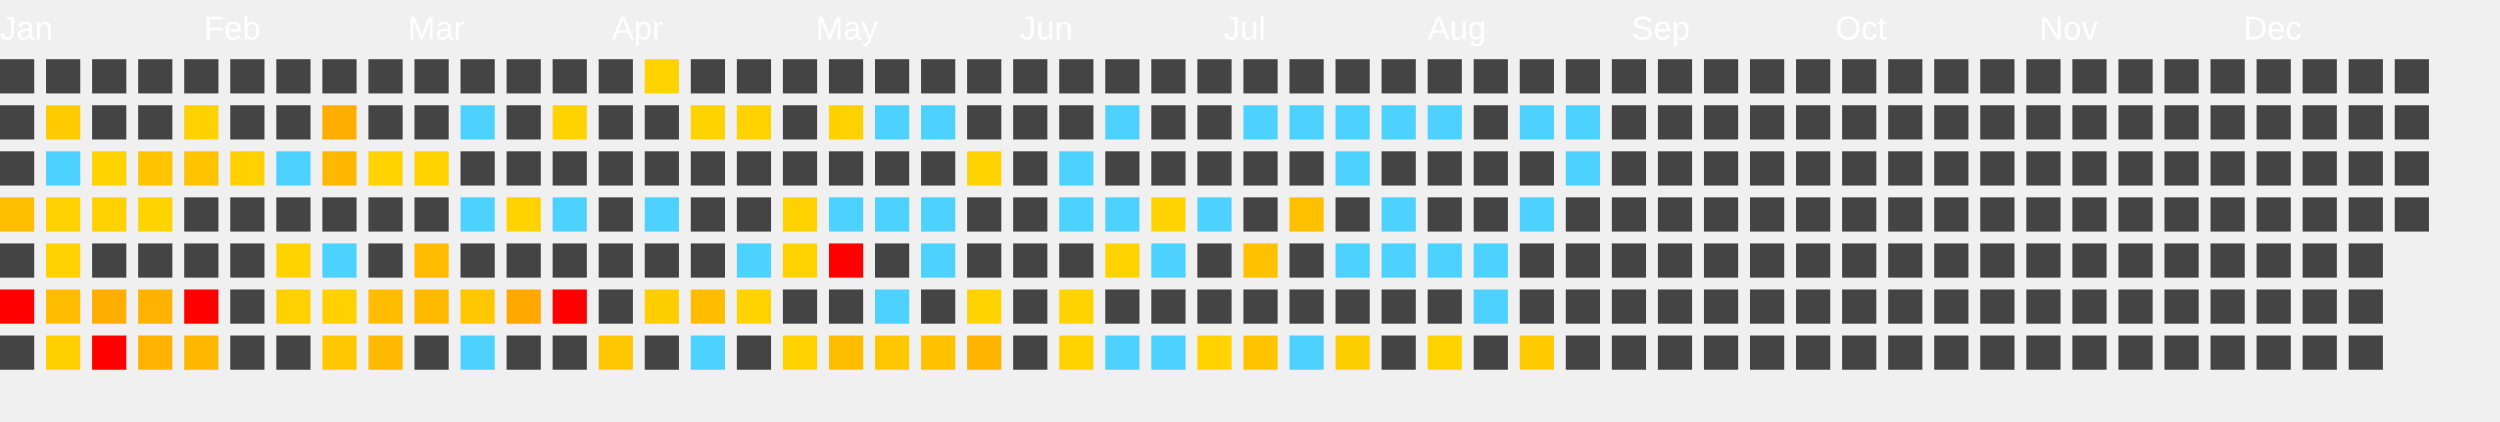
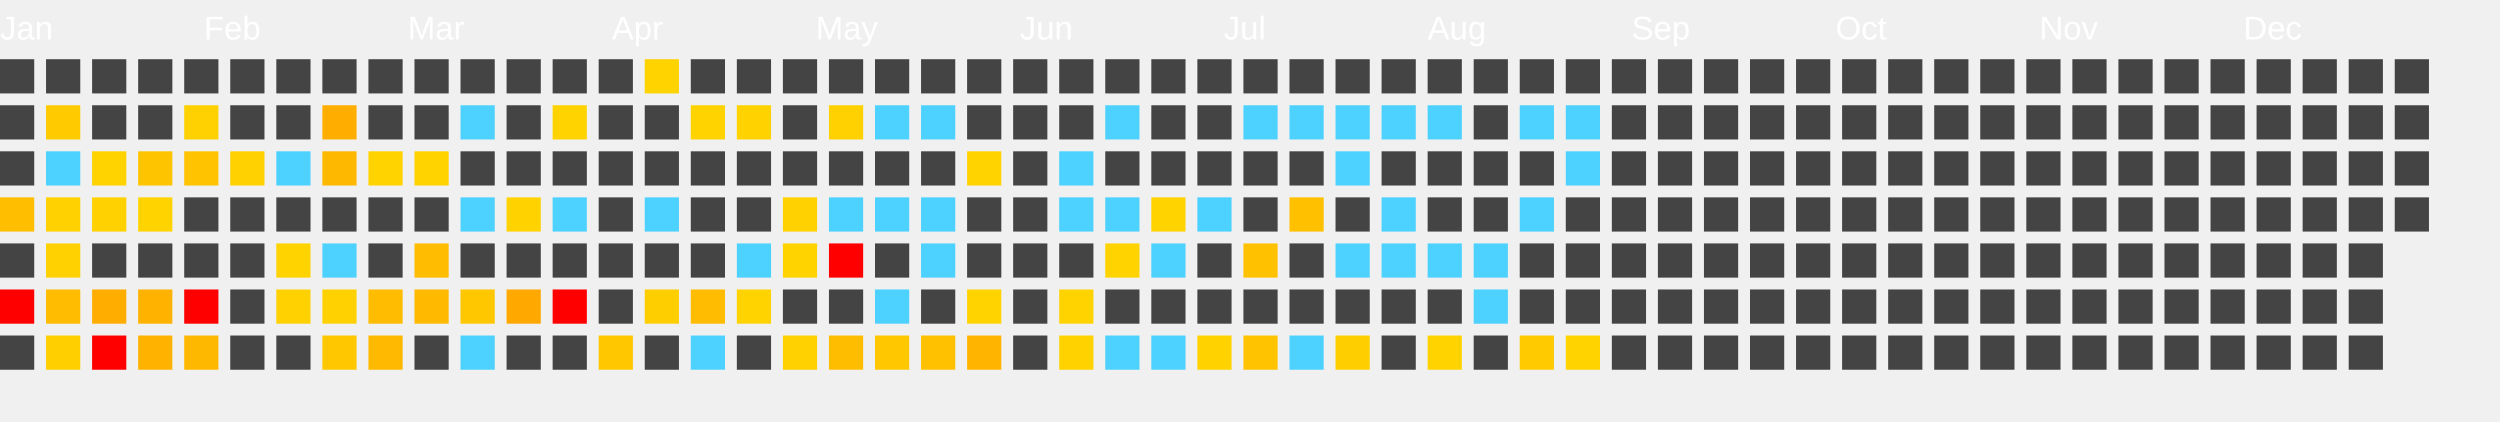
<svg xmlns="http://www.w3.org/2000/svg" baseProfile="full" height="32mm" version="1.1" viewBox="0,0,190,32" width="190mm">
  <defs />
  <rect fill="none" height="32" width="190" x="0" y="0" />
  <text fill="#FFFFFF" style="font-size:2.5px; font-family:Arial" x="0.0" y="3.0">Jan</text>
  <text fill="#FFFFFF" style="font-size:2.5px; font-family:Arial" x="15.5" y="3.0">Feb</text>
  <text fill="#FFFFFF" style="font-size:2.5px; font-family:Arial" x="31.0" y="3.0">Mar</text>
  <text fill="#FFFFFF" style="font-size:2.5px; font-family:Arial" x="46.5" y="3.0">Apr</text>
  <text fill="#FFFFFF" style="font-size:2.5px; font-family:Arial" x="62.0" y="3.0">May</text>
  <text fill="#FFFFFF" style="font-size:2.5px; font-family:Arial" x="77.5" y="3.0">Jun</text>
  <text fill="#FFFFFF" style="font-size:2.5px; font-family:Arial" x="93.0" y="3.0">Jul</text>
  <text fill="#FFFFFF" style="font-size:2.5px; font-family:Arial" x="108.5" y="3.0">Aug</text>
  <text fill="#FFFFFF" style="font-size:2.5px; font-family:Arial" x="124.0" y="3.0">Sep</text>
  <text fill="#FFFFFF" style="font-size:2.5px; font-family:Arial" x="139.5" y="3.0">Oct</text>
  <text fill="#FFFFFF" style="font-size:2.5px; font-family:Arial" x="155.0" y="3.0">Nov</text>
  <text fill="#FFFFFF" style="font-size:2.5px; font-family:Arial" x="170.5" y="3.0">Dec</text>
  <rect fill="#444444" height="2.6" width="2.6" x="0.0" y="4.5" />
  <rect fill="#444444" height="2.6" width="2.6" x="0.0" y="8.0" />
  <rect fill="#444444" height="2.6" width="2.6" x="0.0" y="11.5" />
  <rect fill="#ffbe00" height="2.6" width="2.6" x="0.0" y="15.0" />
  <rect fill="#444444" height="2.6" width="2.6" x="0.0" y="18.5" />
  <rect fill="red" height="2.6" width="2.6" x="0.0" y="22.0" />
  <rect fill="#444444" height="2.6" width="2.6" x="0.0" y="25.5" />
  <rect fill="#444444" height="2.6" width="2.6" x="3.5" y="4.5" />
  <rect fill="#ffcb00" height="2.6" width="2.6" x="3.5" y="8.0" />
  <rect fill="#4dd2ff" height="2.6" width="2.6" x="3.5" y="11.5" />
  <rect fill="#ffd100" height="2.6" width="2.6" x="3.5" y="15.0" />
  <rect fill="#ffd100" height="2.6" width="2.6" x="3.5" y="18.5" />
  <rect fill="#ffbc00" height="2.6" width="2.6" x="3.5" y="22.0" />
  <rect fill="#ffcf00" height="2.6" width="2.6" x="3.5" y="25.5" />
  <rect fill="#444444" height="2.6" width="2.6" x="7.0" y="4.5" />
  <rect fill="#444444" height="2.6" width="2.6" x="7.0" y="8.0" />
  <rect fill="#ffd300" height="2.6" width="2.6" x="7.0" y="11.5" />
  <rect fill="#ffd100" height="2.6" width="2.6" x="7.0" y="15.0" />
  <rect fill="#444444" height="2.6" width="2.6" x="7.0" y="18.5" />
  <rect fill="#ffae00" height="2.6" width="2.6" x="7.0" y="22.0" />
  <rect fill="red" height="2.6" width="2.6" x="7.0" y="25.5" />
  <rect fill="#444444" height="2.6" width="2.6" x="10.5" y="4.5" />
  <rect fill="#444444" height="2.6" width="2.6" x="10.5" y="8.0" />
  <rect fill="#ffc400" height="2.6" width="2.6" x="10.5" y="11.5" />
  <rect fill="#ffd300" height="2.6" width="2.6" x="10.5" y="15.0" />
  <rect fill="#444444" height="2.6" width="2.6" x="10.5" y="18.5" />
  <rect fill="#ffb200" height="2.6" width="2.6" x="10.5" y="22.0" />
  <rect fill="#ffb200" height="2.6" width="2.6" x="10.5" y="25.5" />
  <rect fill="#444444" height="2.6" width="2.6" x="14.0" y="4.5" />
  <rect fill="#ffd100" height="2.6" width="2.6" x="14.0" y="8.0" />
  <rect fill="#ffc300" height="2.6" width="2.6" x="14.0" y="11.5" />
  <rect fill="#444444" height="2.6" width="2.6" x="14.0" y="15.0" />
  <rect fill="#444444" height="2.6" width="2.6" x="14.0" y="18.5" />
  <rect fill="red" height="2.6" width="2.6" x="14.0" y="22.0" />
  <rect fill="#ffb800" height="2.6" width="2.6" x="14.0" y="25.5" />
  <rect fill="#444444" height="2.6" width="2.6" x="17.5" y="4.5" />
  <rect fill="#444444" height="2.6" width="2.6" x="17.5" y="8.0" />
  <rect fill="#ffd100" height="2.6" width="2.6" x="17.5" y="11.5" />
  <rect fill="#444444" height="2.6" width="2.6" x="17.5" y="15.0" />
  <rect fill="#444444" height="2.6" width="2.6" x="17.5" y="18.5" />
  <rect fill="#444444" height="2.6" width="2.6" x="17.5" y="22.0" />
  <rect fill="#444444" height="2.6" width="2.6" x="17.5" y="25.5" />
  <rect fill="#444444" height="2.6" width="2.6" x="21.0" y="4.5" />
  <rect fill="#444444" height="2.6" width="2.6" x="21.0" y="8.0" />
  <rect fill="#4dd2ff" height="2.6" width="2.6" x="21.0" y="11.5" />
  <rect fill="#444444" height="2.6" width="2.6" x="21.0" y="15.0" />
  <rect fill="#ffd300" height="2.6" width="2.6" x="21.0" y="18.5" />
  <rect fill="#ffd100" height="2.6" width="2.6" x="21.0" y="22.0" />
  <rect fill="#444444" height="2.6" width="2.6" x="21.0" y="25.5" />
  <rect fill="#444444" height="2.6" width="2.6" x="24.5" y="4.5" />
  <rect fill="#ffae00" height="2.6" width="2.6" x="24.5" y="8.0" />
  <rect fill="#ffb800" height="2.6" width="2.6" x="24.5" y="11.5" />
  <rect fill="#444444" height="2.6" width="2.6" x="24.5" y="15.0" />
  <rect fill="#4dd2ff" height="2.6" width="2.6" x="24.5" y="18.5" />
  <rect fill="#ffd100" height="2.6" width="2.6" x="24.5" y="22.0" />
  <rect fill="#ffc700" height="2.6" width="2.6" x="24.5" y="25.5" />
  <rect fill="#444444" height="2.6" width="2.6" x="28.0" y="4.5" />
  <rect fill="#444444" height="2.6" width="2.6" x="28.0" y="8.0" />
  <rect fill="#ffd300" height="2.6" width="2.6" x="28.0" y="11.5" />
  <rect fill="#444444" height="2.6" width="2.6" x="28.0" y="15.0" />
  <rect fill="#444444" height="2.6" width="2.6" x="28.0" y="18.5" />
  <rect fill="#ffbc00" height="2.6" width="2.6" x="28.0" y="22.0" />
  <rect fill="#ffb900" height="2.6" width="2.6" x="28.0" y="25.5" />
  <rect fill="#444444" height="2.6" width="2.6" x="31.5" y="4.5" />
  <rect fill="#444444" height="2.6" width="2.6" x="31.5" y="8.0" />
  <rect fill="#ffd300" height="2.6" width="2.6" x="31.5" y="11.5" />
  <rect fill="#444444" height="2.6" width="2.6" x="31.5" y="15.0" />
  <rect fill="#ffbc00" height="2.6" width="2.6" x="31.5" y="18.5" />
  <rect fill="#ffba00" height="2.6" width="2.6" x="31.5" y="22.0" />
  <rect fill="#444444" height="2.6" width="2.6" x="31.5" y="25.5" />
  <rect fill="#444444" height="2.6" width="2.6" x="35.0" y="4.5" />
  <rect fill="#4dd2ff" height="2.6" width="2.6" x="35.0" y="8.0" />
  <rect fill="#444444" height="2.6" width="2.6" x="35.0" y="11.5" />
  <rect fill="#4dd2ff" height="2.6" width="2.6" x="35.0" y="15.0" />
  <rect fill="#444444" height="2.6" width="2.6" x="35.0" y="18.5" />
  <rect fill="#ffc700" height="2.6" width="2.6" x="35.0" y="22.0" />
  <rect fill="#4dd2ff" height="2.6" width="2.6" x="35.0" y="25.5" />
  <rect fill="#444444" height="2.6" width="2.6" x="38.5" y="4.5" />
  <rect fill="#444444" height="2.6" width="2.6" x="38.5" y="8.0" />
  <rect fill="#444444" height="2.6" width="2.6" x="38.5" y="11.5" />
  <rect fill="#ffd200" height="2.6" width="2.6" x="38.5" y="15.0" />
  <rect fill="#444444" height="2.6" width="2.6" x="38.5" y="18.5" />
  <rect fill="#ffa900" height="2.6" width="2.6" x="38.5" y="22.0" />
  <rect fill="#444444" height="2.6" width="2.6" x="38.5" y="25.5" />
  <rect fill="#444444" height="2.6" width="2.6" x="42.0" y="4.5" />
  <rect fill="#ffd300" height="2.6" width="2.6" x="42.0" y="8.0" />
  <rect fill="#444444" height="2.6" width="2.6" x="42.0" y="11.5" />
  <rect fill="#4dd2ff" height="2.6" width="2.6" x="42.0" y="15.0" />
  <rect fill="#444444" height="2.6" width="2.6" x="42.0" y="18.5" />
  <rect fill="red" height="2.6" width="2.6" x="42.0" y="22.0" />
  <rect fill="#444444" height="2.6" width="2.6" x="42.0" y="25.5" />
  <rect fill="#444444" height="2.6" width="2.6" x="45.5" y="4.5" />
  <rect fill="#444444" height="2.6" width="2.6" x="45.5" y="8.0" />
  <rect fill="#444444" height="2.6" width="2.6" x="45.5" y="11.5" />
  <rect fill="#444444" height="2.6" width="2.6" x="45.5" y="15.0" />
  <rect fill="#444444" height="2.6" width="2.6" x="45.5" y="18.5" />
  <rect fill="#444444" height="2.6" width="2.6" x="45.5" y="22.0" />
  <rect fill="#ffc700" height="2.6" width="2.6" x="45.5" y="25.5" />
  <rect fill="#ffd300" height="2.6" width="2.6" x="49.0" y="4.5" />
  <rect fill="#444444" height="2.6" width="2.6" x="49.0" y="8.0" />
  <rect fill="#444444" height="2.6" width="2.6" x="49.0" y="11.5" />
  <rect fill="#4dd2ff" height="2.6" width="2.6" x="49.0" y="15.0" />
  <rect fill="#444444" height="2.6" width="2.6" x="49.0" y="18.5" />
  <rect fill="#ffce00" height="2.6" width="2.6" x="49.0" y="22.0" />
  <rect fill="#444444" height="2.6" width="2.6" x="49.0" y="25.5" />
  <rect fill="#444444" height="2.6" width="2.6" x="52.5" y="4.5" />
  <rect fill="#ffd300" height="2.6" width="2.6" x="52.5" y="8.0" />
  <rect fill="#444444" height="2.6" width="2.6" x="52.5" y="11.5" />
  <rect fill="#444444" height="2.6" width="2.6" x="52.5" y="15.0" />
  <rect fill="#444444" height="2.6" width="2.6" x="52.5" y="18.5" />
  <rect fill="#ffbc00" height="2.6" width="2.6" x="52.5" y="22.0" />
  <rect fill="#4dd2ff" height="2.6" width="2.6" x="52.5" y="25.5" />
  <rect fill="#444444" height="2.6" width="2.6" x="56.0" y="4.5" />
  <rect fill="#ffd200" height="2.6" width="2.6" x="56.0" y="8.0" />
  <rect fill="#444444" height="2.6" width="2.6" x="56.0" y="11.5" />
  <rect fill="#444444" height="2.6" width="2.6" x="56.0" y="15.0" />
  <rect fill="#4dd2ff" height="2.6" width="2.6" x="56.0" y="18.5" />
  <rect fill="#ffd300" height="2.6" width="2.6" x="56.0" y="22.0" />
  <rect fill="#444444" height="2.6" width="2.6" x="56.0" y="25.5" />
  <rect fill="#444444" height="2.6" width="2.6" x="59.5" y="4.5" />
  <rect fill="#444444" height="2.6" width="2.6" x="59.5" y="8.0" />
  <rect fill="#444444" height="2.6" width="2.6" x="59.5" y="11.5" />
  <rect fill="#ffd100" height="2.6" width="2.6" x="59.5" y="15.0" />
  <rect fill="#ffd300" height="2.6" width="2.6" x="59.5" y="18.5" />
  <rect fill="#444444" height="2.6" width="2.6" x="59.5" y="22.0" />
  <rect fill="#ffd100" height="2.6" width="2.6" x="59.5" y="25.5" />
  <rect fill="#444444" height="2.6" width="2.6" x="63.0" y="4.5" />
  <rect fill="#ffd100" height="2.6" width="2.6" x="63.0" y="8.0" />
  <rect fill="#444444" height="2.6" width="2.6" x="63.0" y="11.5" />
  <rect fill="#4dd2ff" height="2.6" width="2.6" x="63.0" y="15.0" />
  <rect fill="red" height="2.6" width="2.6" x="63.0" y="18.5" />
  <rect fill="#444444" height="2.6" width="2.6" x="63.0" y="22.0" />
  <rect fill="#ffbd00" height="2.6" width="2.6" x="63.0" y="25.5" />
  <rect fill="#444444" height="2.6" width="2.6" x="66.5" y="4.5" />
  <rect fill="#4dd2ff" height="2.6" width="2.6" x="66.5" y="8.0" />
  <rect fill="#444444" height="2.6" width="2.6" x="66.5" y="11.5" />
  <rect fill="#4dd2ff" height="2.6" width="2.6" x="66.5" y="15.0" />
  <rect fill="#444444" height="2.6" width="2.6" x="66.5" y="18.5" />
  <rect fill="#4dd2ff" height="2.6" width="2.6" x="66.5" y="22.0" />
  <rect fill="#ffc700" height="2.6" width="2.6" x="66.5" y="25.5" />
  <rect fill="#444444" height="2.6" width="2.6" x="70.0" y="4.5" />
  <rect fill="#4dd2ff" height="2.6" width="2.6" x="70.0" y="8.0" />
  <rect fill="#444444" height="2.6" width="2.6" x="70.0" y="11.5" />
  <rect fill="#4dd2ff" height="2.6" width="2.6" x="70.0" y="15.0" />
  <rect fill="#4dd2ff" height="2.6" width="2.6" x="70.0" y="18.5" />
  <rect fill="#444444" height="2.6" width="2.6" x="70.0" y="22.0" />
  <rect fill="#ffc100" height="2.6" width="2.6" x="70.0" y="25.5" />
  <rect fill="#444444" height="2.6" width="2.6" x="73.5" y="4.5" />
  <rect fill="#444444" height="2.6" width="2.6" x="73.5" y="8.0" />
  <rect fill="#ffd300" height="2.6" width="2.6" x="73.5" y="11.5" />
  <rect fill="#444444" height="2.6" width="2.6" x="73.5" y="15.0" />
  <rect fill="#444444" height="2.6" width="2.6" x="73.5" y="18.5" />
  <rect fill="#ffd300" height="2.6" width="2.6" x="73.5" y="22.0" />
  <rect fill="#ffb400" height="2.6" width="2.6" x="73.5" y="25.5" />
  <rect fill="#444444" height="2.6" width="2.6" x="77.0" y="4.5" />
  <rect fill="#444444" height="2.6" width="2.6" x="77.0" y="8.0" />
  <rect fill="#444444" height="2.6" width="2.6" x="77.0" y="11.5" />
  <rect fill="#444444" height="2.6" width="2.6" x="77.0" y="15.0" />
  <rect fill="#444444" height="2.6" width="2.6" x="77.0" y="18.5" />
  <rect fill="#444444" height="2.6" width="2.6" x="77.0" y="22.0" />
  <rect fill="#444444" height="2.6" width="2.6" x="77.0" y="25.5" />
  <rect fill="#444444" height="2.6" width="2.6" x="80.5" y="4.5" />
  <rect fill="#444444" height="2.6" width="2.6" x="80.5" y="8.0" />
  <rect fill="#4dd2ff" height="2.6" width="2.6" x="80.5" y="11.5" />
  <rect fill="#4dd2ff" height="2.6" width="2.6" x="80.5" y="15.0" />
  <rect fill="#444444" height="2.6" width="2.6" x="80.5" y="18.5" />
  <rect fill="#ffd300" height="2.6" width="2.6" x="80.5" y="22.0" />
  <rect fill="#ffd200" height="2.6" width="2.6" x="80.5" y="25.5" />
  <rect fill="#444444" height="2.6" width="2.6" x="84.0" y="4.5" />
  <rect fill="#4dd2ff" height="2.6" width="2.6" x="84.0" y="8.0" />
  <rect fill="#444444" height="2.6" width="2.6" x="84.0" y="11.5" />
  <rect fill="#4dd2ff" height="2.6" width="2.6" x="84.0" y="15.0" />
  <rect fill="#ffd300" height="2.6" width="2.6" x="84.0" y="18.5" />
  <rect fill="#444444" height="2.6" width="2.6" x="84.0" y="22.0" />
  <rect fill="#4dd2ff" height="2.6" width="2.6" x="84.0" y="25.5" />
  <rect fill="#444444" height="2.6" width="2.6" x="87.5" y="4.5" />
  <rect fill="#444444" height="2.6" width="2.6" x="87.5" y="8.0" />
  <rect fill="#444444" height="2.6" width="2.6" x="87.5" y="11.5" />
  <rect fill="#ffd300" height="2.6" width="2.6" x="87.5" y="15.0" />
  <rect fill="#4dd2ff" height="2.6" width="2.6" x="87.5" y="18.5" />
  <rect fill="#444444" height="2.6" width="2.6" x="87.5" y="22.0" />
  <rect fill="#4dd2ff" height="2.6" width="2.6" x="87.5" y="25.5" />
  <rect fill="#444444" height="2.6" width="2.6" x="91.0" y="4.5" />
  <rect fill="#444444" height="2.6" width="2.6" x="91.0" y="8.0" />
  <rect fill="#444444" height="2.6" width="2.6" x="91.0" y="11.5" />
  <rect fill="#4dd2ff" height="2.6" width="2.6" x="91.0" y="15.0" />
  <rect fill="#444444" height="2.6" width="2.6" x="91.0" y="18.5" />
  <rect fill="#444444" height="2.6" width="2.6" x="91.0" y="22.0" />
  <rect fill="#ffd200" height="2.6" width="2.6" x="91.0" y="25.5" />
  <rect fill="#444444" height="2.6" width="2.6" x="94.5" y="4.5" />
  <rect fill="#4dd2ff" height="2.6" width="2.6" x="94.5" y="8.0" />
  <rect fill="#444444" height="2.6" width="2.6" x="94.5" y="11.5" />
  <rect fill="#444444" height="2.6" width="2.6" x="94.5" y="15.0" />
  <rect fill="#ffc100" height="2.6" width="2.6" x="94.5" y="18.5" />
  <rect fill="#444444" height="2.6" width="2.6" x="94.5" y="22.0" />
  <rect fill="#ffc300" height="2.6" width="2.6" x="94.5" y="25.5" />
  <rect fill="#444444" height="2.6" width="2.6" x="98.0" y="4.5" />
  <rect fill="#4dd2ff" height="2.6" width="2.6" x="98.0" y="8.0" />
  <rect fill="#444444" height="2.6" width="2.6" x="98.0" y="11.5" />
  <rect fill="#ffc000" height="2.6" width="2.6" x="98.0" y="15.0" />
  <rect fill="#444444" height="2.6" width="2.6" x="98.0" y="18.5" />
  <rect fill="#444444" height="2.6" width="2.6" x="98.0" y="22.0" />
  <rect fill="#4dd2ff" height="2.6" width="2.6" x="98.0" y="25.5" />
  <rect fill="#444444" height="2.6" width="2.6" x="101.5" y="4.5" />
  <rect fill="#4dd2ff" height="2.6" width="2.6" x="101.5" y="8.0" />
  <rect fill="#4dd2ff" height="2.6" width="2.6" x="101.5" y="11.5" />
  <rect fill="#444444" height="2.6" width="2.6" x="101.5" y="15.0" />
  <rect fill="#4dd2ff" height="2.6" width="2.6" x="101.5" y="18.5" />
  <rect fill="#444444" height="2.6" width="2.6" x="101.5" y="22.0" />
  <rect fill="#ffce00" height="2.6" width="2.6" x="101.5" y="25.5" />
  <rect fill="#444444" height="2.6" width="2.6" x="105.0" y="4.5" />
  <rect fill="#4dd2ff" height="2.6" width="2.6" x="105.0" y="8.0" />
  <rect fill="#444444" height="2.6" width="2.6" x="105.0" y="11.5" />
  <rect fill="#4dd2ff" height="2.6" width="2.6" x="105.0" y="15.0" />
  <rect fill="#4dd2ff" height="2.6" width="2.6" x="105.0" y="18.5" />
  <rect fill="#444444" height="2.6" width="2.6" x="105.0" y="22.0" />
  <rect fill="#444444" height="2.6" width="2.6" x="105.0" y="25.5" />
  <rect fill="#444444" height="2.6" width="2.6" x="108.5" y="4.5" />
  <rect fill="#4dd2ff" height="2.6" width="2.6" x="108.5" y="8.0" />
  <rect fill="#444444" height="2.6" width="2.6" x="108.5" y="11.5" />
  <rect fill="#444444" height="2.6" width="2.6" x="108.5" y="15.0" />
  <rect fill="#4dd2ff" height="2.6" width="2.6" x="108.5" y="18.5" />
  <rect fill="#444444" height="2.6" width="2.6" x="108.5" y="22.0" />
  <rect fill="#ffd300" height="2.6" width="2.6" x="108.5" y="25.5" />
  <rect fill="#444444" height="2.6" width="2.6" x="112.0" y="4.5" />
  <rect fill="#444444" height="2.6" width="2.6" x="112.0" y="8.0" />
  <rect fill="#444444" height="2.6" width="2.6" x="112.0" y="11.5" />
  <rect fill="#444444" height="2.6" width="2.6" x="112.0" y="15.0" />
  <rect fill="#4dd2ff" height="2.6" width="2.6" x="112.0" y="18.5" />
  <rect fill="#4dd2ff" height="2.6" width="2.6" x="112.0" y="22.0" />
  <rect fill="#444444" height="2.6" width="2.6" x="112.0" y="25.5" />
  <rect fill="#444444" height="2.6" width="2.6" x="115.5" y="4.5" />
  <rect fill="#4dd2ff" height="2.6" width="2.6" x="115.5" y="8.0" />
  <rect fill="#444444" height="2.6" width="2.6" x="115.5" y="11.5" />
  <rect fill="#4dd2ff" height="2.6" width="2.6" x="115.5" y="15.0" />
  <rect fill="#444444" height="2.6" width="2.6" x="115.5" y="18.5" />
  <rect fill="#444444" height="2.6" width="2.6" x="115.5" y="22.0" />
  <rect fill="#ffcb00" height="2.6" width="2.6" x="115.5" y="25.5" />
  <rect fill="#444444" height="2.6" width="2.6" x="119.0" y="4.5" />
  <rect fill="#4dd2ff" height="2.6" width="2.6" x="119.0" y="8.0" />
  <rect fill="#4dd2ff" height="2.6" width="2.6" x="119.0" y="11.5" />
  <rect fill="#444444" height="2.6" width="2.6" x="119.0" y="15.0" />
  <rect fill="#444444" height="2.6" width="2.6" x="119.0" y="18.5" />
  <rect fill="#444444" height="2.6" width="2.6" x="119.0" y="22.0" />
-   <rect fill="#444444" height="2.6" width="2.6" x="119.0" y="25.5" />
+   <rect fill="#ffd300" height="2.6" width="2.6" x="119.0" y="25.5" />
  <rect fill="#444444" height="2.6" width="2.6" x="122.5" y="4.5" />
  <rect fill="#444444" height="2.6" width="2.6" x="122.5" y="8.0" />
  <rect fill="#444444" height="2.6" width="2.6" x="122.5" y="11.5" />
  <rect fill="#444444" height="2.6" width="2.6" x="122.5" y="15.0" />
  <rect fill="#444444" height="2.6" width="2.6" x="122.5" y="18.5" />
  <rect fill="#444444" height="2.6" width="2.6" x="122.5" y="22.0" />
  <rect fill="#444444" height="2.6" width="2.6" x="122.5" y="25.5" />
  <rect fill="#444444" height="2.6" width="2.6" x="126.0" y="4.5" />
  <rect fill="#444444" height="2.6" width="2.6" x="126.0" y="8.0" />
  <rect fill="#444444" height="2.6" width="2.6" x="126.0" y="11.5" />
  <rect fill="#444444" height="2.6" width="2.6" x="126.0" y="15.0" />
  <rect fill="#444444" height="2.6" width="2.6" x="126.0" y="18.5" />
  <rect fill="#444444" height="2.6" width="2.6" x="126.0" y="22.0" />
  <rect fill="#444444" height="2.6" width="2.6" x="126.0" y="25.5" />
  <rect fill="#444444" height="2.6" width="2.6" x="129.5" y="4.5" />
  <rect fill="#444444" height="2.6" width="2.6" x="129.5" y="8.0" />
  <rect fill="#444444" height="2.6" width="2.6" x="129.5" y="11.5" />
  <rect fill="#444444" height="2.6" width="2.6" x="129.5" y="15.0" />
  <rect fill="#444444" height="2.6" width="2.6" x="129.5" y="18.5" />
  <rect fill="#444444" height="2.6" width="2.6" x="129.5" y="22.0" />
  <rect fill="#444444" height="2.6" width="2.6" x="129.5" y="25.5" />
  <rect fill="#444444" height="2.6" width="2.6" x="133.0" y="4.5" />
  <rect fill="#444444" height="2.6" width="2.6" x="133.0" y="8.0" />
  <rect fill="#444444" height="2.6" width="2.6" x="133.0" y="11.5" />
  <rect fill="#444444" height="2.6" width="2.6" x="133.0" y="15.0" />
  <rect fill="#444444" height="2.6" width="2.6" x="133.0" y="18.5" />
  <rect fill="#444444" height="2.6" width="2.6" x="133.0" y="22.0" />
  <rect fill="#444444" height="2.6" width="2.6" x="133.0" y="25.5" />
  <rect fill="#444444" height="2.6" width="2.6" x="136.5" y="4.5" />
  <rect fill="#444444" height="2.6" width="2.6" x="136.5" y="8.0" />
  <rect fill="#444444" height="2.6" width="2.6" x="136.5" y="11.5" />
  <rect fill="#444444" height="2.6" width="2.6" x="136.5" y="15.0" />
  <rect fill="#444444" height="2.6" width="2.6" x="136.5" y="18.5" />
  <rect fill="#444444" height="2.6" width="2.6" x="136.5" y="22.0" />
  <rect fill="#444444" height="2.6" width="2.6" x="136.5" y="25.5" />
  <rect fill="#444444" height="2.6" width="2.6" x="140.0" y="4.5" />
  <rect fill="#444444" height="2.6" width="2.6" x="140.0" y="8.0" />
  <rect fill="#444444" height="2.6" width="2.6" x="140.0" y="11.5" />
  <rect fill="#444444" height="2.6" width="2.6" x="140.0" y="15.0" />
  <rect fill="#444444" height="2.6" width="2.6" x="140.0" y="18.5" />
  <rect fill="#444444" height="2.6" width="2.6" x="140.0" y="22.0" />
  <rect fill="#444444" height="2.6" width="2.6" x="140.0" y="25.5" />
  <rect fill="#444444" height="2.6" width="2.6" x="143.5" y="4.5" />
  <rect fill="#444444" height="2.6" width="2.6" x="143.5" y="8.0" />
  <rect fill="#444444" height="2.6" width="2.6" x="143.5" y="11.5" />
  <rect fill="#444444" height="2.6" width="2.6" x="143.5" y="15.0" />
  <rect fill="#444444" height="2.6" width="2.6" x="143.5" y="18.5" />
  <rect fill="#444444" height="2.6" width="2.6" x="143.5" y="22.0" />
  <rect fill="#444444" height="2.6" width="2.6" x="143.5" y="25.5" />
  <rect fill="#444444" height="2.6" width="2.6" x="147.0" y="4.5" />
  <rect fill="#444444" height="2.6" width="2.6" x="147.0" y="8.0" />
  <rect fill="#444444" height="2.6" width="2.6" x="147.0" y="11.5" />
  <rect fill="#444444" height="2.6" width="2.6" x="147.0" y="15.0" />
  <rect fill="#444444" height="2.6" width="2.6" x="147.0" y="18.5" />
  <rect fill="#444444" height="2.6" width="2.6" x="147.0" y="22.0" />
  <rect fill="#444444" height="2.6" width="2.6" x="147.0" y="25.5" />
  <rect fill="#444444" height="2.6" width="2.6" x="150.5" y="4.5" />
  <rect fill="#444444" height="2.6" width="2.6" x="150.5" y="8.0" />
  <rect fill="#444444" height="2.6" width="2.6" x="150.5" y="11.5" />
  <rect fill="#444444" height="2.6" width="2.6" x="150.5" y="15.0" />
  <rect fill="#444444" height="2.6" width="2.6" x="150.5" y="18.5" />
  <rect fill="#444444" height="2.6" width="2.6" x="150.5" y="22.0" />
  <rect fill="#444444" height="2.6" width="2.6" x="150.5" y="25.5" />
  <rect fill="#444444" height="2.6" width="2.6" x="154.0" y="4.5" />
  <rect fill="#444444" height="2.6" width="2.6" x="154.0" y="8.0" />
  <rect fill="#444444" height="2.6" width="2.6" x="154.0" y="11.5" />
  <rect fill="#444444" height="2.6" width="2.6" x="154.0" y="15.0" />
  <rect fill="#444444" height="2.6" width="2.6" x="154.0" y="18.5" />
  <rect fill="#444444" height="2.6" width="2.6" x="154.0" y="22.0" />
  <rect fill="#444444" height="2.6" width="2.6" x="154.0" y="25.5" />
  <rect fill="#444444" height="2.6" width="2.6" x="157.5" y="4.5" />
  <rect fill="#444444" height="2.6" width="2.6" x="157.5" y="8.0" />
  <rect fill="#444444" height="2.6" width="2.6" x="157.5" y="11.5" />
  <rect fill="#444444" height="2.6" width="2.6" x="157.5" y="15.0" />
  <rect fill="#444444" height="2.6" width="2.6" x="157.5" y="18.5" />
  <rect fill="#444444" height="2.6" width="2.6" x="157.5" y="22.0" />
  <rect fill="#444444" height="2.6" width="2.6" x="157.5" y="25.5" />
  <rect fill="#444444" height="2.6" width="2.6" x="161.0" y="4.5" />
  <rect fill="#444444" height="2.6" width="2.6" x="161.0" y="8.0" />
  <rect fill="#444444" height="2.6" width="2.6" x="161.0" y="11.5" />
  <rect fill="#444444" height="2.6" width="2.6" x="161.0" y="15.0" />
  <rect fill="#444444" height="2.6" width="2.6" x="161.0" y="18.5" />
  <rect fill="#444444" height="2.6" width="2.6" x="161.0" y="22.0" />
  <rect fill="#444444" height="2.6" width="2.6" x="161.0" y="25.5" />
  <rect fill="#444444" height="2.6" width="2.6" x="164.5" y="4.5" />
  <rect fill="#444444" height="2.6" width="2.6" x="164.5" y="8.0" />
  <rect fill="#444444" height="2.6" width="2.6" x="164.5" y="11.5" />
  <rect fill="#444444" height="2.6" width="2.6" x="164.5" y="15.0" />
  <rect fill="#444444" height="2.6" width="2.6" x="164.5" y="18.5" />
  <rect fill="#444444" height="2.6" width="2.6" x="164.5" y="22.0" />
  <rect fill="#444444" height="2.6" width="2.6" x="164.5" y="25.5" />
  <rect fill="#444444" height="2.6" width="2.6" x="168.0" y="4.5" />
  <rect fill="#444444" height="2.6" width="2.6" x="168.0" y="8.0" />
  <rect fill="#444444" height="2.6" width="2.6" x="168.0" y="11.5" />
  <rect fill="#444444" height="2.6" width="2.6" x="168.0" y="15.0" />
  <rect fill="#444444" height="2.6" width="2.6" x="168.0" y="18.5" />
  <rect fill="#444444" height="2.6" width="2.6" x="168.0" y="22.0" />
  <rect fill="#444444" height="2.6" width="2.6" x="168.0" y="25.5" />
  <rect fill="#444444" height="2.6" width="2.6" x="171.5" y="4.5" />
  <rect fill="#444444" height="2.6" width="2.6" x="171.5" y="8.0" />
  <rect fill="#444444" height="2.6" width="2.6" x="171.5" y="11.5" />
  <rect fill="#444444" height="2.6" width="2.6" x="171.5" y="15.0" />
  <rect fill="#444444" height="2.6" width="2.6" x="171.5" y="18.5" />
  <rect fill="#444444" height="2.6" width="2.6" x="171.5" y="22.0" />
  <rect fill="#444444" height="2.6" width="2.6" x="171.5" y="25.5" />
  <rect fill="#444444" height="2.6" width="2.6" x="175.0" y="4.5" />
  <rect fill="#444444" height="2.6" width="2.6" x="175.0" y="8.0" />
  <rect fill="#444444" height="2.6" width="2.6" x="175.0" y="11.5" />
  <rect fill="#444444" height="2.6" width="2.6" x="175.0" y="15.0" />
  <rect fill="#444444" height="2.6" width="2.6" x="175.0" y="18.5" />
  <rect fill="#444444" height="2.6" width="2.6" x="175.0" y="22.0" />
  <rect fill="#444444" height="2.6" width="2.6" x="175.0" y="25.5" />
  <rect fill="#444444" height="2.6" width="2.6" x="178.5" y="4.5" />
  <rect fill="#444444" height="2.6" width="2.6" x="178.5" y="8.0" />
  <rect fill="#444444" height="2.6" width="2.6" x="178.5" y="11.5" />
  <rect fill="#444444" height="2.6" width="2.6" x="178.5" y="15.0" />
  <rect fill="#444444" height="2.6" width="2.6" x="178.5" y="18.5" />
  <rect fill="#444444" height="2.6" width="2.6" x="178.5" y="22.0" />
  <rect fill="#444444" height="2.6" width="2.6" x="178.5" y="25.5" />
  <rect fill="#444444" height="2.6" width="2.6" x="182.0" y="4.5" />
  <rect fill="#444444" height="2.6" width="2.6" x="182.0" y="8.0" />
  <rect fill="#444444" height="2.6" width="2.6" x="182.0" y="11.5" />
  <rect fill="#444444" height="2.6" width="2.6" x="182.0" y="15.0" />
</svg>
